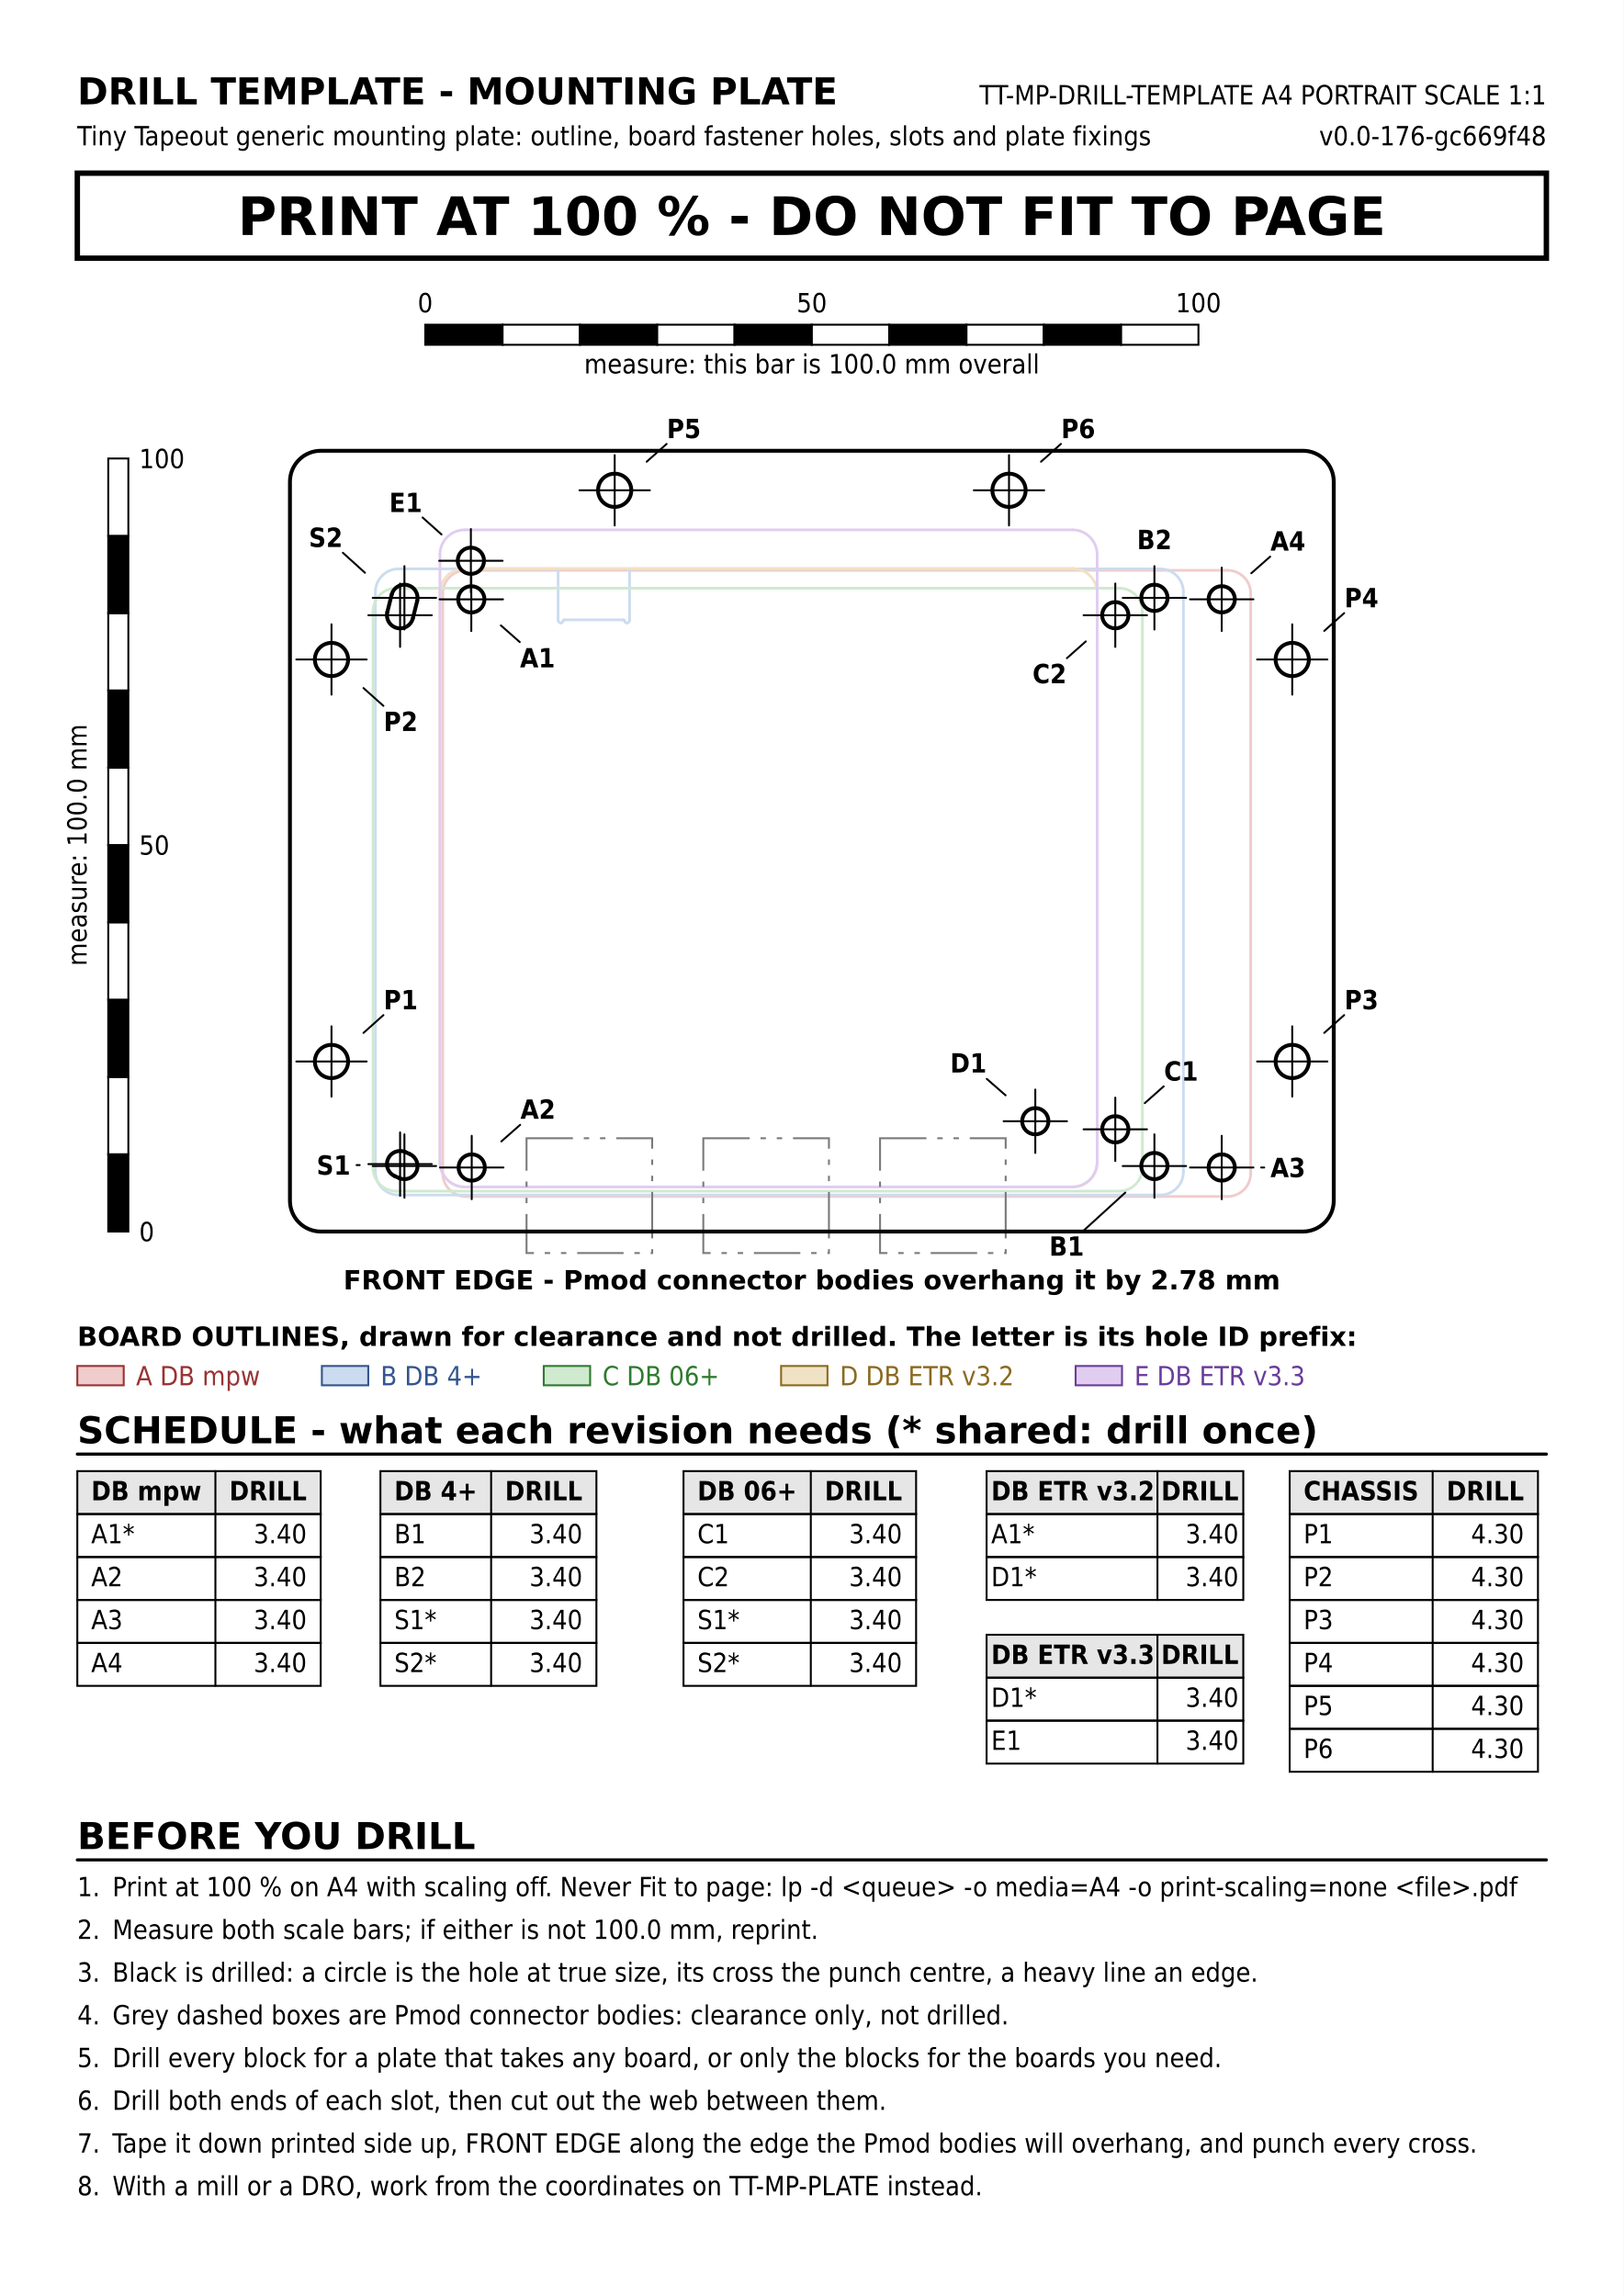
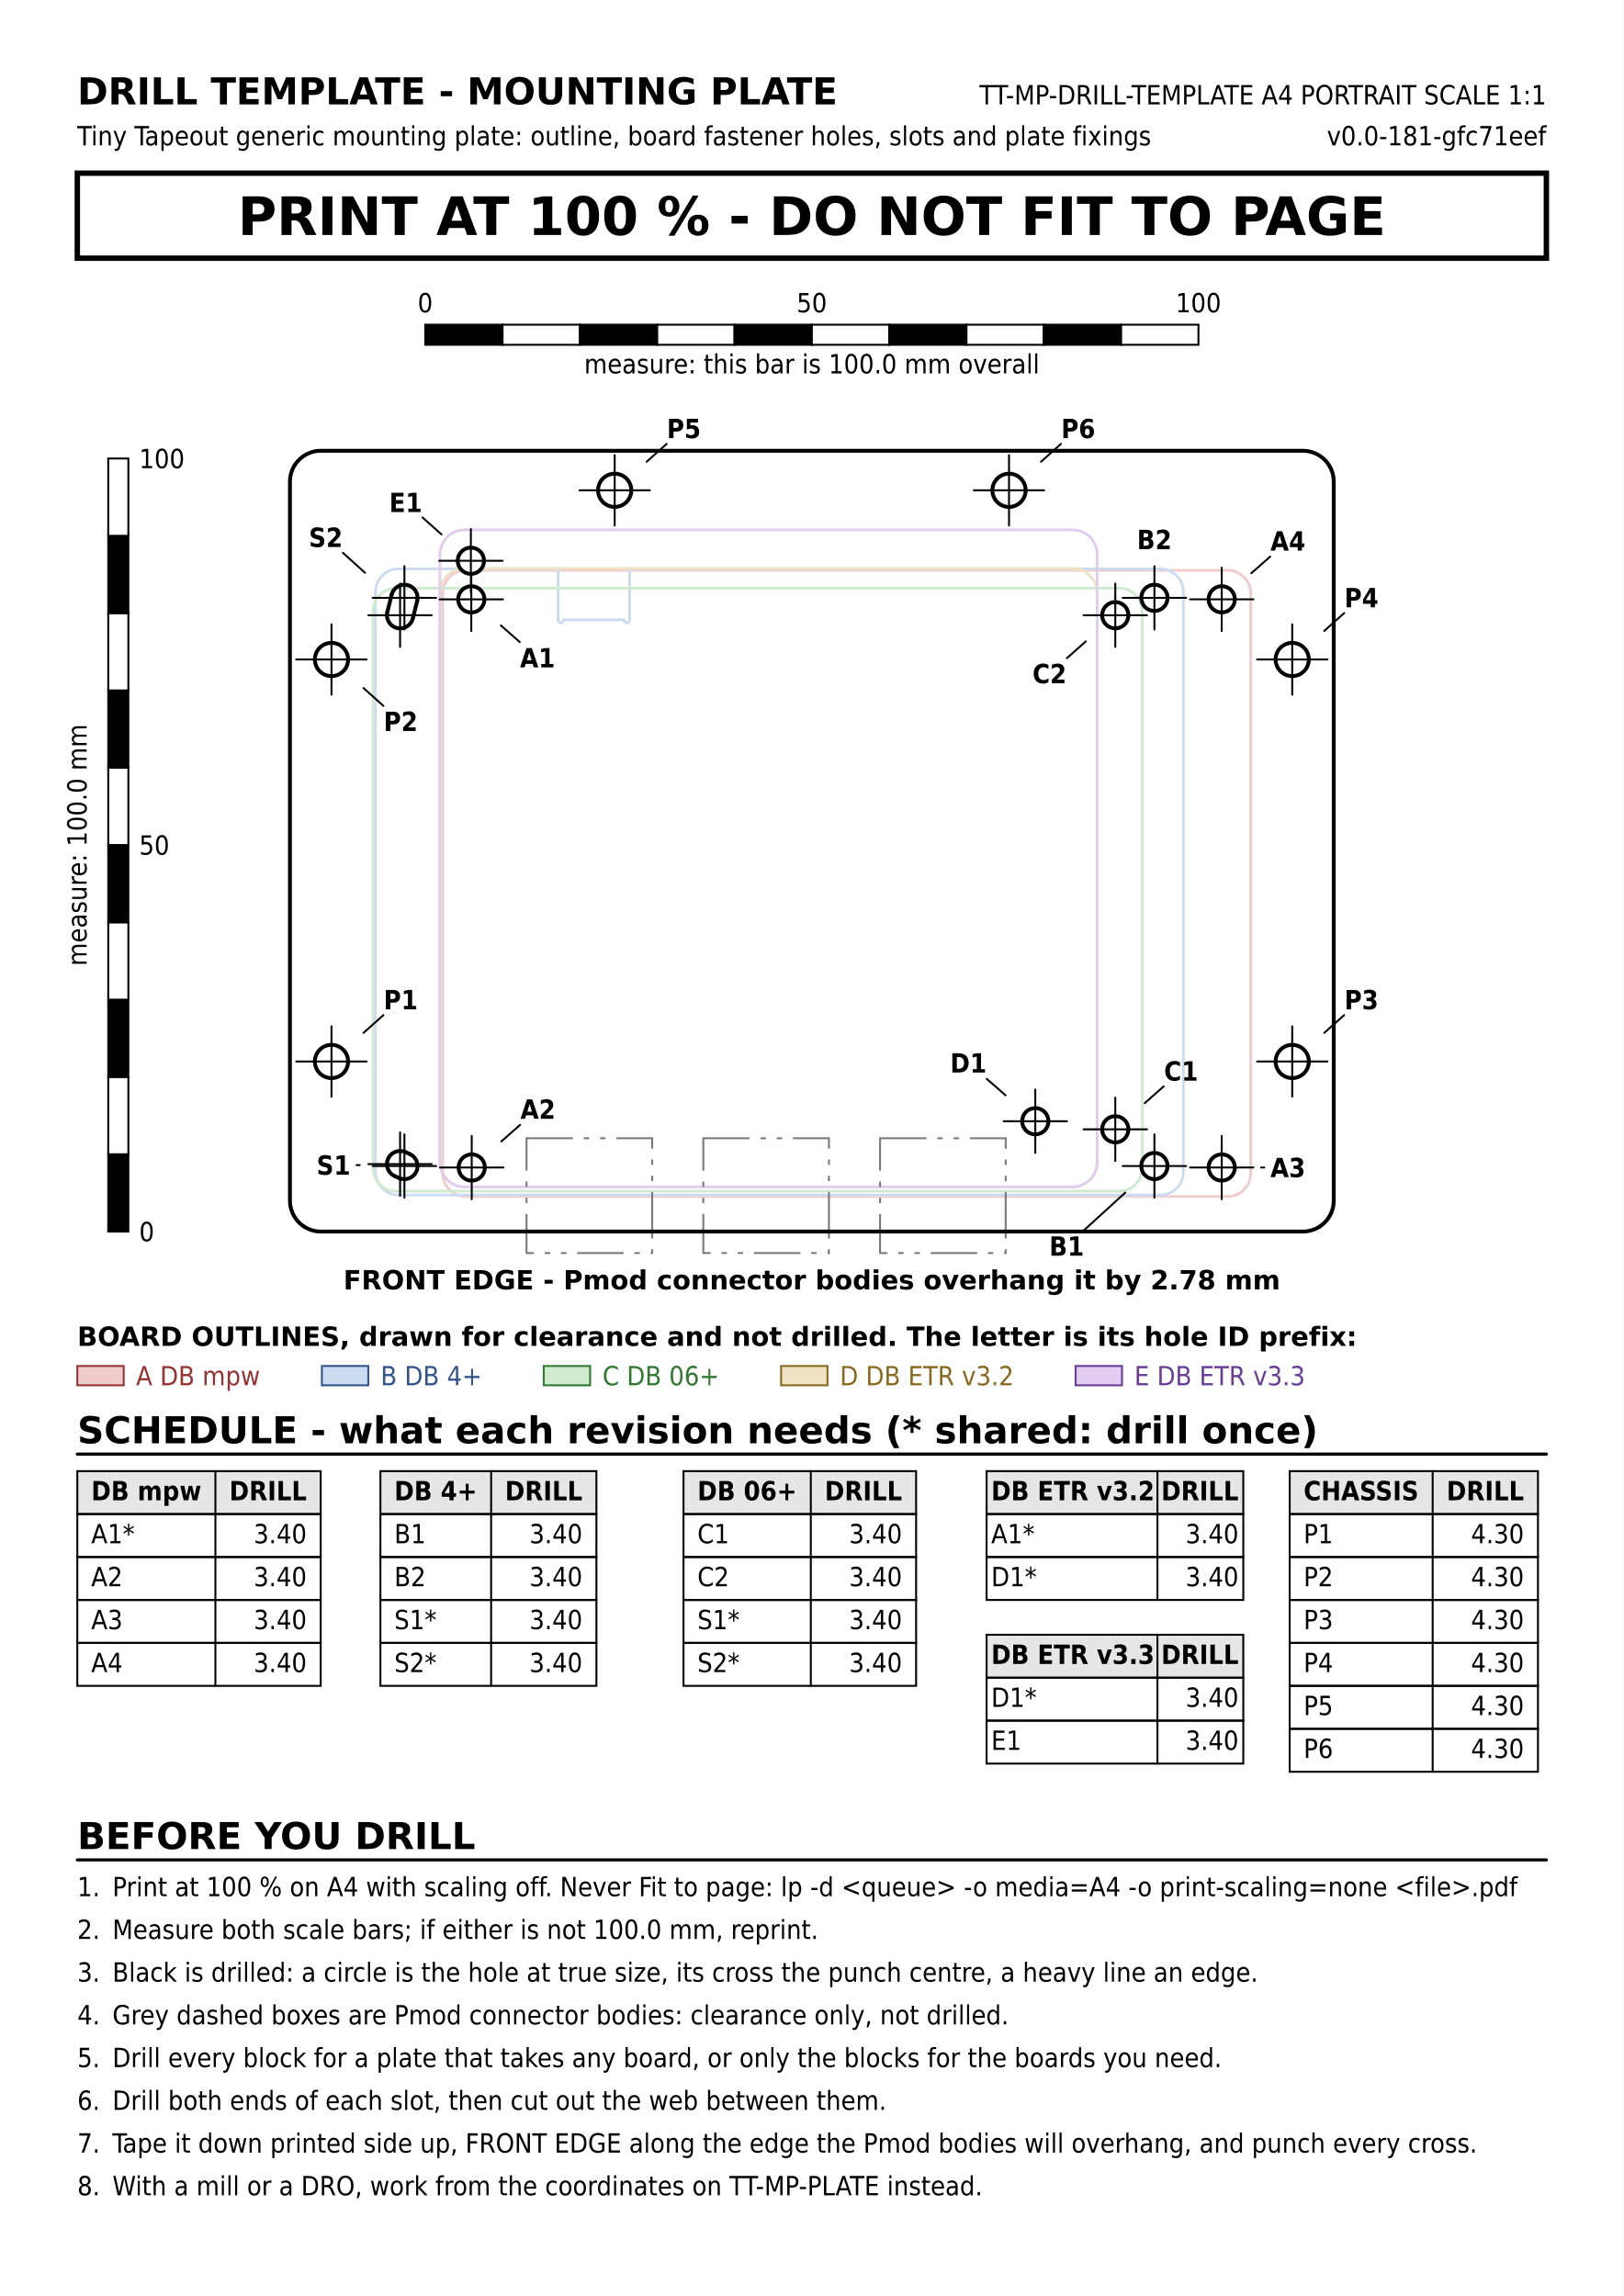
<svg xmlns="http://www.w3.org/2000/svg" version="1.1" width="210mm" height="297mm" viewBox="0 0 210 297">
  <rect width="100%" height="100%" fill="#ffffff" />
  <text x="10" y="13.5" font-family="DejaVu Sans, Liberation Sans, sans-serif" font-size="4.801" fill="#000000" text-anchor="start" font-weight="bold">DRILL TEMPLATE - MOUNTING PLATE</text>
  <text x="200" y="13.5" font-family="DejaVu Sans Condensed, DejaVu Sans, Liberation Sans, sans-serif" font-size="3.429" fill="#000000" text-anchor="end">TT-MP-DRILL-TEMPLATE    A4 PORTRAIT    SCALE 1:1</text>
  <text x="10" y="18.8" font-family="DejaVu Sans Condensed, DejaVu Sans, Liberation Sans, sans-serif" font-size="3.429" fill="#000000" text-anchor="start">Tiny Tapeout generic mounting plate: outline, board fastener holes, slots and plate fixings</text>
-   <text x="200" y="18.8" font-family="DejaVu Sans Condensed, DejaVu Sans, Liberation Sans, sans-serif" font-size="3.429" fill="#000000" text-anchor="end">v0.0-176-gc669f48</text>
+   <text x="200" y="18.8" font-family="DejaVu Sans Condensed, DejaVu Sans, Liberation Sans, sans-serif" font-size="3.429" fill="#000000" text-anchor="end">v0.0-181-gfc71eef</text>
  <rect x="10" y="22.4" width="190" height="11" fill="none" stroke="#000000" stroke-width="0.7" />
  <text x="105" y="30.4" font-family="DejaVu Sans, Liberation Sans, sans-serif" font-size="6.859" fill="#000000" text-anchor="middle" font-weight="bold">PRINT AT 100 %   -   DO NOT FIT TO PAGE</text>
  <rect x="55" y="42" width="10" height="2.6" fill="#000000" stroke="#000000" stroke-width="0.25" />
  <rect x="65" y="42" width="10" height="2.6" fill="#ffffff" stroke="#000000" stroke-width="0.25" />
  <rect x="75" y="42" width="10" height="2.6" fill="#000000" stroke="#000000" stroke-width="0.25" />
  <rect x="85" y="42" width="10" height="2.6" fill="#ffffff" stroke="#000000" stroke-width="0.25" />
  <rect x="95" y="42" width="10" height="2.6" fill="#000000" stroke="#000000" stroke-width="0.25" />
  <rect x="105" y="42" width="10" height="2.6" fill="#ffffff" stroke="#000000" stroke-width="0.25" />
  <rect x="115" y="42" width="10" height="2.6" fill="#000000" stroke="#000000" stroke-width="0.25" />
  <rect x="125" y="42" width="10" height="2.6" fill="#ffffff" stroke="#000000" stroke-width="0.25" />
  <rect x="135" y="42" width="10" height="2.6" fill="#000000" stroke="#000000" stroke-width="0.25" />
  <rect x="145" y="42" width="10" height="2.6" fill="#ffffff" stroke="#000000" stroke-width="0.25" />
  <text x="55" y="40.4" font-family="DejaVu Sans Condensed, DejaVu Sans, Liberation Sans, sans-serif" font-size="3.429" fill="#000000" text-anchor="middle">0</text>
  <text x="105" y="40.4" font-family="DejaVu Sans Condensed, DejaVu Sans, Liberation Sans, sans-serif" font-size="3.429" fill="#000000" text-anchor="middle">50</text>
  <text x="155" y="40.4" font-family="DejaVu Sans Condensed, DejaVu Sans, Liberation Sans, sans-serif" font-size="3.429" fill="#000000" text-anchor="middle">100</text>
  <text x="105" y="48.3" font-family="DejaVu Sans Condensed, DejaVu Sans, Liberation Sans, sans-serif" font-size="3.429" fill="#000000" text-anchor="middle">measure: this bar is 100.0 mm overall</text>
  <line x1="60.26" y1="73.773" x2="158.76" y2="73.773" stroke="#f0cccc" stroke-width="0.35" stroke-linecap="round" />
  <line x1="158.76" y1="154.773" x2="60.26" y2="154.773" stroke="#f0cccc" stroke-width="0.35" stroke-linecap="round" />
  <line x1="161.76" y1="76.773" x2="161.76" y2="151.773" stroke="#f0cccc" stroke-width="0.35" stroke-linecap="round" />
  <line x1="57.26" y1="151.773" x2="57.26" y2="76.773" stroke="#f0cccc" stroke-width="0.35" stroke-linecap="round" />
  <path d="M 158.76 73.773 A 3 3 0 0 1 161.76 76.773" fill="none" stroke="#f0cccc" stroke-width="0.35" stroke-linejoin="round" stroke-linecap="round" />
  <path d="M 60.26 154.773 A 3 3 0 0 1 57.26 151.773" fill="none" stroke="#f0cccc" stroke-width="0.35" stroke-linejoin="round" stroke-linecap="round" />
  <path d="M 57.26 76.773 A 3 3 0 0 1 60.26 73.773" fill="none" stroke="#f0cccc" stroke-width="0.35" stroke-linejoin="round" stroke-linecap="round" />
  <path d="M 161.76 151.773 A 3 3 0 0 1 158.76 154.773" fill="none" stroke="#f0cccc" stroke-width="0.35" stroke-linejoin="round" stroke-linecap="round" />
  <line x1="81.825" y1="73.583" x2="150.055" y2="73.583" stroke="#ccdcf0" stroke-width="0.35" stroke-linecap="round" />
  <line x1="150.055" y1="154.583" x2="51.555" y2="154.583" stroke="#ccdcf0" stroke-width="0.35" stroke-linecap="round" />
  <line x1="153.055" y1="76.583" x2="153.055" y2="151.583" stroke="#ccdcf0" stroke-width="0.35" stroke-linecap="round" />
  <line x1="71.785" y1="73.583" x2="51.555" y2="73.583" stroke="#ccdcf0" stroke-width="0.35" stroke-linecap="round" />
  <line x1="48.555" y1="151.583" x2="48.555" y2="76.583" stroke="#ccdcf0" stroke-width="0.35" stroke-linecap="round" />
  <line x1="72.185" y1="80.183" x2="72.185" y2="73.983" stroke="#ccdcf0" stroke-width="0.35" stroke-linecap="round" />
  <line x1="80.625" y1="80.183" x2="72.985" y2="80.183" stroke="#ccdcf0" stroke-width="0.35" stroke-linecap="round" />
  <line x1="81.425" y1="73.983" x2="81.425" y2="80.183" stroke="#ccdcf0" stroke-width="0.35" stroke-linecap="round" />
  <path d="M 71.785 73.583 A 0.4 0.4 0 0 1 72.185 73.983" fill="none" stroke="#ccdcf0" stroke-width="0.35" stroke-linejoin="round" stroke-linecap="round" />
  <path d="M 81.425 73.983 A 0.4 0.4 0 0 1 81.825 73.583" fill="none" stroke="#ccdcf0" stroke-width="0.35" stroke-linejoin="round" stroke-linecap="round" />
  <path d="M 150.055 73.583 A 3 3 0 0 1 153.055 76.583" fill="none" stroke="#ccdcf0" stroke-width="0.35" stroke-linejoin="round" stroke-linecap="round" />
  <path d="M 51.555 154.583 A 3 3 0 0 1 48.555 151.583" fill="none" stroke="#ccdcf0" stroke-width="0.35" stroke-linejoin="round" stroke-linecap="round" />
  <path d="M 48.555 76.583 A 3 3 0 0 1 51.555 73.583" fill="none" stroke="#ccdcf0" stroke-width="0.35" stroke-linejoin="round" stroke-linecap="round" />
  <path d="M 153.055 151.583 A 3 3 0 0 1 150.055 154.583" fill="none" stroke="#ccdcf0" stroke-width="0.35" stroke-linejoin="round" stroke-linecap="round" />
  <path d="M 72.51 80.583 A 0.364 0.364 0 0 1 72.185 80.183" fill="none" stroke="#ccdcf0" stroke-width="0.35" stroke-linejoin="round" stroke-linecap="round" />
  <path d="M 72.835 80.303 A 0.303 0.303 0 0 1 72.51 80.583" fill="none" stroke="#ccdcf0" stroke-width="0.35" stroke-linejoin="round" stroke-linecap="round" />
  <path d="M 72.835 80.303 A 0.136 0.136 0 0 1 72.985 80.183" fill="none" stroke="#ccdcf0" stroke-width="0.35" stroke-linejoin="round" stroke-linecap="round" />
  <path d="M 80.625 80.183 A 0.136 0.136 0 0 1 80.775 80.303" fill="none" stroke="#ccdcf0" stroke-width="0.35" stroke-linejoin="round" stroke-linecap="round" />
  <path d="M 81.1 80.583 A 0.303 0.303 0 0 1 80.775 80.303" fill="none" stroke="#ccdcf0" stroke-width="0.35" stroke-linejoin="round" stroke-linecap="round" />
  <path d="M 81.425 80.183 A 0.364 0.364 0 0 1 81.1 80.583" fill="none" stroke="#ccdcf0" stroke-width="0.35" stroke-linejoin="round" stroke-linecap="round" />
  <line x1="51.245" y1="76.083" x2="144.745" y2="76.083" stroke="#cfeacf" stroke-width="0.35" stroke-linecap="round" />
  <line x1="144.745" y1="154.083" x2="51.245" y2="154.083" stroke="#cfeacf" stroke-width="0.35" stroke-linecap="round" />
  <line x1="147.745" y1="79.083" x2="147.745" y2="151.083" stroke="#cfeacf" stroke-width="0.35" stroke-linecap="round" />
  <line x1="48.245" y1="151.083" x2="48.245" y2="79.083" stroke="#cfeacf" stroke-width="0.35" stroke-linecap="round" />
  <path d="M 144.745 76.083 A 3 3 0 0 1 147.745 79.083" fill="none" stroke="#cfeacf" stroke-width="0.35" stroke-linejoin="round" stroke-linecap="round" />
  <path d="M 51.245 154.083 A 3 3 0 0 1 48.245 151.083" fill="none" stroke="#cfeacf" stroke-width="0.35" stroke-linejoin="round" stroke-linecap="round" />
  <path d="M 48.245 79.083 A 3 3 0 0 1 51.245 76.083" fill="none" stroke="#cfeacf" stroke-width="0.35" stroke-linejoin="round" stroke-linecap="round" />
  <path d="M 147.745 151.083 A 3 3 0 0 1 144.745 154.083" fill="none" stroke="#cfeacf" stroke-width="0.35" stroke-linejoin="round" stroke-linecap="round" />
  <line x1="138.7" y1="153.538" x2="60.1" y2="153.538" stroke="#f0e2c4" stroke-width="0.35" stroke-linecap="round" />
  <line x1="56.9" y1="150.338" x2="56.9" y2="76.738" stroke="#f0e2c4" stroke-width="0.35" stroke-linecap="round" />
  <line x1="141.9" y1="76.738" x2="141.9" y2="150.338" stroke="#f0e2c4" stroke-width="0.35" stroke-linecap="round" />
  <line x1="60.1" y1="73.538" x2="138.7" y2="73.538" stroke="#f0e2c4" stroke-width="0.35" stroke-linecap="round" />
  <path d="M 60.1 153.538 A 3.2 3.2 0 0 1 56.9 150.338" fill="none" stroke="#f0e2c4" stroke-width="0.35" stroke-linejoin="round" stroke-linecap="round" />
  <path d="M 141.9 150.338 A 3.2 3.2 0 0 1 138.7 153.538" fill="none" stroke="#f0e2c4" stroke-width="0.35" stroke-linejoin="round" stroke-linecap="round" />
  <path d="M 138.7 73.538 A 3.2 3.2 0 0 1 141.9 76.738" fill="none" stroke="#f0e2c4" stroke-width="0.35" stroke-linejoin="round" stroke-linecap="round" />
  <path d="M 56.9 76.738 A 3.2 3.2 0 0 1 60.1 73.538" fill="none" stroke="#f0e2c4" stroke-width="0.35" stroke-linejoin="round" stroke-linecap="round" />
  <line x1="56.9" y1="150.338" x2="56.9" y2="71.738" stroke="#e0cdf0" stroke-width="0.35" stroke-linecap="round" />
  <line x1="60.1" y1="68.538" x2="138.7" y2="68.538" stroke="#e0cdf0" stroke-width="0.35" stroke-linecap="round" />
  <line x1="138.7" y1="153.538" x2="60.1" y2="153.538" stroke="#e0cdf0" stroke-width="0.35" stroke-linecap="round" />
  <line x1="141.9" y1="71.738" x2="141.9" y2="150.338" stroke="#e0cdf0" stroke-width="0.35" stroke-linecap="round" />
  <path d="M 56.9 71.738 A 3.2 3.2 0 0 1 60.1 68.538" fill="none" stroke="#e0cdf0" stroke-width="0.35" stroke-linejoin="round" stroke-linecap="round" />
  <path d="M 60.1 153.538 A 3.2 3.2 0 0 1 56.9 150.338" fill="none" stroke="#e0cdf0" stroke-width="0.35" stroke-linejoin="round" stroke-linecap="round" />
  <path d="M 138.7 68.538 A 3.2 3.2 0 0 1 141.9 71.738" fill="none" stroke="#e0cdf0" stroke-width="0.35" stroke-linejoin="round" stroke-linecap="round" />
  <path d="M 141.9 150.338 A 3.2 3.2 0 0 1 138.7 153.538" fill="none" stroke="#e0cdf0" stroke-width="0.35" stroke-linejoin="round" stroke-linecap="round" />
  <rect x="68.1" y="147.238" width="16.25" height="14.85" fill="none" stroke="#7a7a7a" stroke-width="0.25" stroke-dasharray="6.0,1.4,0.7,1.4,0.7,1.4" />
  <rect x="90.96" y="147.238" width="16.25" height="14.85" fill="none" stroke="#7a7a7a" stroke-width="0.25" stroke-dasharray="6.0,1.4,0.7,1.4,0.7,1.4" />
  <rect x="113.82" y="147.238" width="16.25" height="14.85" fill="none" stroke="#7a7a7a" stroke-width="0.25" stroke-dasharray="6.0,1.4,0.7,1.4,0.7,1.4" />
  <rect x="37.5" y="58.308" width="135" height="101" fill="none" stroke="#000000" stroke-width="0.5" rx="4" ry="4" />
  <circle cx="60.955" cy="77.53" r="1.7" fill="#ffffff" stroke="#000000" stroke-width="0.5" />
  <line x1="56.855" y1="77.53" x2="65.055" y2="77.53" stroke="#000000" stroke-width="0.25" stroke-linecap="round" />
  <line x1="60.955" y1="81.63" x2="60.955" y2="73.43" stroke="#000000" stroke-width="0.25" stroke-linecap="round" />
  <circle cx="61.01" cy="151.023" r="1.7" fill="#ffffff" stroke="#000000" stroke-width="0.5" />
  <line x1="56.91" y1="151.023" x2="65.11" y2="151.023" stroke="#000000" stroke-width="0.25" stroke-linecap="round" />
  <line x1="61.01" y1="155.123" x2="61.01" y2="146.923" stroke="#000000" stroke-width="0.25" stroke-linecap="round" />
  <circle cx="158.01" cy="151.023" r="1.7" fill="#ffffff" stroke="#000000" stroke-width="0.5" />
  <line x1="153.91" y1="151.023" x2="162.11" y2="151.023" stroke="#000000" stroke-width="0.25" stroke-linecap="round" />
  <line x1="158.01" y1="155.123" x2="158.01" y2="146.923" stroke="#000000" stroke-width="0.25" stroke-linecap="round" />
  <circle cx="158.01" cy="77.523" r="1.7" fill="#ffffff" stroke="#000000" stroke-width="0.5" />
  <line x1="153.91" y1="77.523" x2="162.11" y2="77.523" stroke="#000000" stroke-width="0.25" stroke-linecap="round" />
  <line x1="158.01" y1="81.623" x2="158.01" y2="73.423" stroke="#000000" stroke-width="0.25" stroke-linecap="round" />
  <circle cx="149.305" cy="150.833" r="1.7" fill="#ffffff" stroke="#000000" stroke-width="0.5" />
  <line x1="145.205" y1="150.833" x2="153.405" y2="150.833" stroke="#000000" stroke-width="0.25" stroke-linecap="round" />
  <line x1="149.305" y1="154.933" x2="149.305" y2="146.733" stroke="#000000" stroke-width="0.25" stroke-linecap="round" />
  <circle cx="149.305" cy="77.333" r="1.7" fill="#ffffff" stroke="#000000" stroke-width="0.5" />
  <line x1="145.205" y1="77.333" x2="153.405" y2="77.333" stroke="#000000" stroke-width="0.25" stroke-linecap="round" />
  <line x1="149.305" y1="81.433" x2="149.305" y2="73.233" stroke="#000000" stroke-width="0.25" stroke-linecap="round" />
  <circle cx="144.245" cy="146.083" r="1.7" fill="#ffffff" stroke="#000000" stroke-width="0.5" />
  <line x1="140.145" y1="146.083" x2="148.345" y2="146.083" stroke="#000000" stroke-width="0.25" stroke-linecap="round" />
  <line x1="144.245" y1="150.183" x2="144.245" y2="141.983" stroke="#000000" stroke-width="0.25" stroke-linecap="round" />
  <circle cx="144.245" cy="79.583" r="1.7" fill="#ffffff" stroke="#000000" stroke-width="0.5" />
  <line x1="140.145" y1="79.583" x2="148.345" y2="79.583" stroke="#000000" stroke-width="0.25" stroke-linecap="round" />
  <line x1="144.245" y1="83.683" x2="144.245" y2="75.483" stroke="#000000" stroke-width="0.25" stroke-linecap="round" />
  <circle cx="133.9" cy="145.038" r="1.7" fill="#ffffff" stroke="#000000" stroke-width="0.5" />
  <line x1="129.8" y1="145.038" x2="138" y2="145.038" stroke="#000000" stroke-width="0.25" stroke-linecap="round" />
  <line x1="133.9" y1="149.138" x2="133.9" y2="140.938" stroke="#000000" stroke-width="0.25" stroke-linecap="round" />
  <circle cx="60.9" cy="72.538" r="1.7" fill="#ffffff" stroke="#000000" stroke-width="0.5" />
  <line x1="56.8" y1="72.538" x2="65" y2="72.538" stroke="#000000" stroke-width="0.25" stroke-linecap="round" />
  <line x1="60.9" y1="76.638" x2="60.9" y2="68.438" stroke="#000000" stroke-width="0.25" stroke-linecap="round" />
  <circle cx="42.873" cy="137.308" r="2.15" fill="#ffffff" stroke="#000000" stroke-width="0.5" />
  <line x1="38.323" y1="137.308" x2="47.423" y2="137.308" stroke="#000000" stroke-width="0.25" stroke-linecap="round" />
  <line x1="42.873" y1="141.858" x2="42.873" y2="132.758" stroke="#000000" stroke-width="0.25" stroke-linecap="round" />
  <circle cx="42.873" cy="85.308" r="2.15" fill="#ffffff" stroke="#000000" stroke-width="0.5" />
  <line x1="38.323" y1="85.308" x2="47.423" y2="85.308" stroke="#000000" stroke-width="0.25" stroke-linecap="round" />
  <line x1="42.873" y1="89.858" x2="42.873" y2="80.758" stroke="#000000" stroke-width="0.25" stroke-linecap="round" />
  <circle cx="167.13" cy="137.308" r="2.15" fill="#ffffff" stroke="#000000" stroke-width="0.5" />
  <line x1="162.58" y1="137.308" x2="171.68" y2="137.308" stroke="#000000" stroke-width="0.25" stroke-linecap="round" />
  <line x1="167.13" y1="141.858" x2="167.13" y2="132.758" stroke="#000000" stroke-width="0.25" stroke-linecap="round" />
  <circle cx="167.13" cy="85.308" r="2.15" fill="#ffffff" stroke="#000000" stroke-width="0.5" />
  <line x1="162.58" y1="85.308" x2="171.68" y2="85.308" stroke="#000000" stroke-width="0.25" stroke-linecap="round" />
  <line x1="167.13" y1="89.858" x2="167.13" y2="80.758" stroke="#000000" stroke-width="0.25" stroke-linecap="round" />
  <circle cx="79.5" cy="63.423" r="2.15" fill="#ffffff" stroke="#000000" stroke-width="0.5" />
  <line x1="74.95" y1="63.423" x2="84.05" y2="63.423" stroke="#000000" stroke-width="0.25" stroke-linecap="round" />
  <line x1="79.5" y1="67.973" x2="79.5" y2="58.873" stroke="#000000" stroke-width="0.25" stroke-linecap="round" />
  <circle cx="130.5" cy="63.423" r="2.15" fill="#ffffff" stroke="#000000" stroke-width="0.5" />
  <line x1="125.95" y1="63.423" x2="135.05" y2="63.423" stroke="#000000" stroke-width="0.25" stroke-linecap="round" />
  <line x1="130.5" y1="67.973" x2="130.5" y2="58.873" stroke="#000000" stroke-width="0.25" stroke-linecap="round" />
  <line x1="52.438" y1="149.03" x2="52.998" y2="149.28" stroke="#000000" stroke-width="0.5" stroke-linecap="round" />
  <line x1="51.612" y1="152.385" x2="51.052" y2="152.135" stroke="#000000" stroke-width="0.5" stroke-linecap="round" />
  <path d="M 52.998 149.28 A 1.7 1.7 0 0 1 51.612 152.385" fill="none" stroke="#000000" stroke-width="0.5" stroke-linejoin="round" stroke-linecap="round" />
  <path d="M 51.052 152.135 A 1.7 1.7 0 0 1 52.438 149.03" fill="none" stroke="#000000" stroke-width="0.5" stroke-linejoin="round" stroke-linecap="round" />
  <line x1="47.645" y1="150.583" x2="55.845" y2="150.583" stroke="#000000" stroke-width="0.25" stroke-linecap="round" />
  <line x1="51.745" y1="154.683" x2="51.745" y2="146.483" stroke="#000000" stroke-width="0.25" stroke-linecap="round" />
  <line x1="48.205" y1="150.833" x2="56.405" y2="150.833" stroke="#000000" stroke-width="0.25" stroke-linecap="round" />
  <line x1="52.305" y1="154.933" x2="52.305" y2="146.733" stroke="#000000" stroke-width="0.25" stroke-linecap="round" />
  <line x1="50.095" y1="79.172" x2="50.655" y2="76.922" stroke="#000000" stroke-width="0.5" stroke-linecap="round" />
  <line x1="53.955" y1="77.743" x2="53.395" y2="79.993" stroke="#000000" stroke-width="0.5" stroke-linecap="round" />
  <path d="M 50.655 76.922 A 1.7 1.7 0 0 1 53.955 77.743" fill="none" stroke="#000000" stroke-width="0.5" stroke-linejoin="round" stroke-linecap="round" />
  <path d="M 53.395 79.993 A 1.7 1.7 0 0 1 50.095 79.172" fill="none" stroke="#000000" stroke-width="0.5" stroke-linejoin="round" stroke-linecap="round" />
  <line x1="47.645" y1="79.583" x2="55.845" y2="79.583" stroke="#000000" stroke-width="0.25" stroke-linecap="round" />
  <line x1="51.745" y1="83.683" x2="51.745" y2="75.483" stroke="#000000" stroke-width="0.25" stroke-linecap="round" />
  <line x1="48.205" y1="77.333" x2="56.405" y2="77.333" stroke="#000000" stroke-width="0.25" stroke-linecap="round" />
  <line x1="52.305" y1="81.433" x2="52.305" y2="73.233" stroke="#000000" stroke-width="0.25" stroke-linecap="round" />
  <text x="105" y="166.788" font-family="DejaVu Sans, Liberation Sans, sans-serif" font-size="3.429" fill="#000000" text-anchor="middle" font-weight="bold">FRONT EDGE   -   Pmod connector bodies overhang it by 2.78 mm</text>
  <line x1="64.781" y1="80.902" x2="67.221" y2="83.052" stroke="#000000" stroke-width="0.25" stroke-linecap="round" />
  <text x="69.522" y="86.33" font-family="DejaVu Sans Condensed, DejaVu Sans, Liberation Sans, sans-serif" font-size="3.429" fill="#000000" text-anchor="middle" font-weight="bold">A1</text>
  <line x1="64.836" y1="147.651" x2="67.276" y2="145.501" stroke="#000000" stroke-width="0.25" stroke-linecap="round" />
  <text x="69.577" y="144.723" font-family="DejaVu Sans Condensed, DejaVu Sans, Liberation Sans, sans-serif" font-size="3.429" fill="#000000" text-anchor="middle" font-weight="bold">A2</text>
  <line x1="163.11" y1="151.023" x2="163.51" y2="151.023" stroke="#000000" stroke-width="0.25" stroke-linecap="round" />
  <text x="166.577" y="152.273" font-family="DejaVu Sans Condensed, DejaVu Sans, Liberation Sans, sans-serif" font-size="3.429" fill="#000000" text-anchor="middle" font-weight="bold">A3</text>
  <line x1="161.836" y1="74.151" x2="164.276" y2="72.001" stroke="#000000" stroke-width="0.25" stroke-linecap="round" />
  <text x="166.577" y="71.223" font-family="DejaVu Sans Condensed, DejaVu Sans, Liberation Sans, sans-serif" font-size="3.429" fill="#000000" text-anchor="middle" font-weight="bold">A4</text>
  <line x1="145.537" y1="154.269" x2="140.209" y2="159.128" stroke="#000000" stroke-width="0.25" stroke-linecap="round" />
  <text x="137.956" y="162.433" font-family="DejaVu Sans Condensed, DejaVu Sans, Liberation Sans, sans-serif" font-size="3.429" fill="#000000" text-anchor="middle" font-weight="bold">B1</text>
  <text x="149.305" y="71.033" font-family="DejaVu Sans Condensed, DejaVu Sans, Liberation Sans, sans-serif" font-size="3.429" fill="#000000" text-anchor="middle" font-weight="bold">B2</text>
  <line x1="148.059" y1="142.697" x2="150.503" y2="140.528" stroke="#000000" stroke-width="0.25" stroke-linecap="round" />
  <text x="152.75" y="139.783" font-family="DejaVu Sans Condensed, DejaVu Sans, Liberation Sans, sans-serif" font-size="3.429" fill="#000000" text-anchor="middle" font-weight="bold">C1</text>
  <line x1="140.431" y1="82.969" x2="137.987" y2="85.138" stroke="#000000" stroke-width="0.25" stroke-linecap="round" />
  <text x="135.74" y="88.383" font-family="DejaVu Sans Condensed, DejaVu Sans, Liberation Sans, sans-serif" font-size="3.429" fill="#000000" text-anchor="middle" font-weight="bold">C2</text>
  <line x1="130.057" y1="141.685" x2="127.623" y2="139.561" stroke="#000000" stroke-width="0.25" stroke-linecap="round" />
  <text x="125.246" y="138.738" font-family="DejaVu Sans Condensed, DejaVu Sans, Liberation Sans, sans-serif" font-size="3.429" fill="#000000" text-anchor="middle" font-weight="bold">D1</text>
  <line x1="57.101" y1="69.135" x2="54.653" y2="66.941" stroke="#000000" stroke-width="0.25" stroke-linecap="round" />
  <text x="52.472" y="66.238" font-family="DejaVu Sans Condensed, DejaVu Sans, Liberation Sans, sans-serif" font-size="3.429" fill="#000000" text-anchor="middle" font-weight="bold">E1</text>
  <line x1="47.012" y1="133.61" x2="49.587" y2="131.309" stroke="#000000" stroke-width="0.25" stroke-linecap="round" />
  <text x="51.827" y="130.558" font-family="DejaVu Sans Condensed, DejaVu Sans, Liberation Sans, sans-serif" font-size="3.429" fill="#000000" text-anchor="middle" font-weight="bold">P1</text>
  <line x1="47.012" y1="89.006" x2="49.587" y2="91.306" stroke="#000000" stroke-width="0.25" stroke-linecap="round" />
  <text x="51.827" y="94.558" font-family="DejaVu Sans Condensed, DejaVu Sans, Liberation Sans, sans-serif" font-size="3.429" fill="#000000" text-anchor="middle" font-weight="bold">P2</text>
  <line x1="171.269" y1="133.61" x2="173.844" y2="131.309" stroke="#000000" stroke-width="0.25" stroke-linecap="round" />
  <text x="176.084" y="130.558" font-family="DejaVu Sans Condensed, DejaVu Sans, Liberation Sans, sans-serif" font-size="3.429" fill="#000000" text-anchor="middle" font-weight="bold">P3</text>
  <line x1="171.269" y1="81.61" x2="173.844" y2="79.309" stroke="#000000" stroke-width="0.25" stroke-linecap="round" />
  <text x="176.084" y="78.558" font-family="DejaVu Sans Condensed, DejaVu Sans, Liberation Sans, sans-serif" font-size="3.429" fill="#000000" text-anchor="middle" font-weight="bold">P4</text>
  <line x1="83.639" y1="59.725" x2="86.214" y2="57.424" stroke="#000000" stroke-width="0.25" stroke-linecap="round" />
  <text x="88.454" y="56.673" font-family="DejaVu Sans Condensed, DejaVu Sans, Liberation Sans, sans-serif" font-size="3.429" fill="#000000" text-anchor="middle" font-weight="bold">P5</text>
  <line x1="134.639" y1="59.725" x2="137.214" y2="57.424" stroke="#000000" stroke-width="0.25" stroke-linecap="round" />
  <text x="139.454" y="56.673" font-family="DejaVu Sans Condensed, DejaVu Sans, Liberation Sans, sans-serif" font-size="3.429" fill="#000000" text-anchor="middle" font-weight="bold">P6</text>
  <line x1="46.52" y1="150.708" x2="46.12" y2="150.708" stroke="#000000" stroke-width="0.25" stroke-linecap="round" />
  <text x="43.136" y="151.958" font-family="DejaVu Sans Condensed, DejaVu Sans, Liberation Sans, sans-serif" font-size="3.429" fill="#000000" text-anchor="middle" font-weight="bold">S1</text>
  <line x1="47.203" y1="74.091" x2="44.348" y2="71.506" stroke="#000000" stroke-width="0.25" stroke-linecap="round" />
  <text x="42.136" y="70.753" font-family="DejaVu Sans Condensed, DejaVu Sans, Liberation Sans, sans-serif" font-size="3.429" fill="#000000" text-anchor="middle" font-weight="bold">S2</text>
  <rect x="14" y="149.308" width="2.6" height="10" fill="#000000" stroke="#000000" stroke-width="0.25" />
  <rect x="14" y="139.308" width="2.6" height="10" fill="#ffffff" stroke="#000000" stroke-width="0.25" />
  <rect x="14" y="129.308" width="2.6" height="10" fill="#000000" stroke="#000000" stroke-width="0.25" />
  <rect x="14" y="119.308" width="2.6" height="10" fill="#ffffff" stroke="#000000" stroke-width="0.25" />
  <rect x="14" y="109.308" width="2.6" height="10" fill="#000000" stroke="#000000" stroke-width="0.25" />
  <rect x="14" y="99.308" width="2.6" height="10" fill="#ffffff" stroke="#000000" stroke-width="0.25" />
  <rect x="14" y="89.308" width="2.6" height="10" fill="#000000" stroke="#000000" stroke-width="0.25" />
  <rect x="14" y="79.308" width="2.6" height="10" fill="#ffffff" stroke="#000000" stroke-width="0.25" />
  <rect x="14" y="69.308" width="2.6" height="10" fill="#000000" stroke="#000000" stroke-width="0.25" />
  <rect x="14" y="59.308" width="2.6" height="10" fill="#ffffff" stroke="#000000" stroke-width="0.25" />
  <text x="18" y="160.558" font-family="DejaVu Sans Condensed, DejaVu Sans, Liberation Sans, sans-serif" font-size="3.429" fill="#000000" text-anchor="start">0</text>
  <text x="18" y="110.558" font-family="DejaVu Sans Condensed, DejaVu Sans, Liberation Sans, sans-serif" font-size="3.429" fill="#000000" text-anchor="start">50</text>
  <text x="18" y="60.558" font-family="DejaVu Sans Condensed, DejaVu Sans, Liberation Sans, sans-serif" font-size="3.429" fill="#000000" text-anchor="start">100</text>
  <text x="11.2" y="109.308" font-family="DejaVu Sans Condensed, DejaVu Sans, Liberation Sans, sans-serif" font-size="3.429" fill="#000000" text-anchor="middle" transform="rotate(-90 11.2 109.3078)">measure: 100.0 mm</text>
  <text x="10" y="174.097" font-family="DejaVu Sans, Liberation Sans, sans-serif" font-size="3.429" fill="#000000" text-anchor="start" font-weight="bold">BOARD OUTLINES, drawn for clearance and not drilled. The letter is its hole ID prefix:</text>
  <rect x="10" y="176.697" width="6" height="2.5" fill="#f0cccc" stroke="#993333" stroke-width="0.25" />
  <text x="17.6" y="179.197" font-family="DejaVu Sans Condensed, DejaVu Sans, Liberation Sans, sans-serif" font-size="3.429" fill="#993333" text-anchor="start">A  DB mpw</text>
  <rect x="41.63" y="176.697" width="6" height="2.5" fill="#ccdcf0" stroke="#33558c" stroke-width="0.25" />
  <text x="49.23" y="179.197" font-family="DejaVu Sans Condensed, DejaVu Sans, Liberation Sans, sans-serif" font-size="3.429" fill="#33558c" text-anchor="start">B  DB 4+</text>
  <rect x="70.325" y="176.697" width="6" height="2.5" fill="#cfeacf" stroke="#2f7a2f" stroke-width="0.25" />
  <text x="77.925" y="179.197" font-family="DejaVu Sans Condensed, DejaVu Sans, Liberation Sans, sans-serif" font-size="3.429" fill="#2f7a2f" text-anchor="start">C  DB 06+</text>
  <rect x="101.022" y="176.697" width="6" height="2.5" fill="#f0e2c4" stroke="#8a6a1f" stroke-width="0.25" />
  <text x="108.622" y="179.197" font-family="DejaVu Sans Condensed, DejaVu Sans, Liberation Sans, sans-serif" font-size="3.429" fill="#8a6a1f" text-anchor="start">D  DB ETR v3.2</text>
  <rect x="139.115" y="176.697" width="6" height="2.5" fill="#e0cdf0" stroke="#6a3d99" stroke-width="0.25" />
  <text x="146.715" y="179.197" font-family="DejaVu Sans Condensed, DejaVu Sans, Liberation Sans, sans-serif" font-size="3.429" fill="#6a3d99" text-anchor="start">E  DB ETR v3.3</text>
  <text x="10" y="186.697" font-family="DejaVu Sans, Liberation Sans, sans-serif" font-size="4.801" fill="#000000" text-anchor="start" font-weight="bold">SCHEDULE   -   what each revision needs   (* shared: drill once)</text>
  <line x1="10" y1="188.097" x2="200" y2="188.097" stroke="#000000" stroke-width="0.4" stroke-linecap="round" />
  <rect x="10" y="190.297" width="31.477" height="5.556" fill="#e6e6e6" stroke="#000000" stroke-width="0.25" />
  <text x="11.8" y="194.075" font-family="DejaVu Sans Condensed, DejaVu Sans, Liberation Sans, sans-serif" font-size="3.429" fill="#000000" text-anchor="start" font-weight="bold">DB mpw</text>
  <text x="39.677" y="194.075" font-family="DejaVu Sans Condensed, DejaVu Sans, Liberation Sans, sans-serif" font-size="3.429" fill="#000000" text-anchor="end" font-weight="bold">DRILL</text>
  <rect x="10" y="195.853" width="31.477" height="5.556" fill="none" stroke="#000000" stroke-width="0.25" />
  <text x="11.8" y="199.631" font-family="DejaVu Sans Condensed, DejaVu Sans, Liberation Sans, sans-serif" font-size="3.429" fill="#000000" text-anchor="start">A1*</text>
  <text x="39.677" y="199.631" font-family="DejaVu Sans Condensed, DejaVu Sans, Liberation Sans, sans-serif" font-size="3.429" fill="#000000" text-anchor="end">3.40</text>
  <rect x="10" y="201.408" width="31.477" height="5.556" fill="none" stroke="#000000" stroke-width="0.25" />
  <text x="11.8" y="205.186" font-family="DejaVu Sans Condensed, DejaVu Sans, Liberation Sans, sans-serif" font-size="3.429" fill="#000000" text-anchor="start">A2</text>
  <text x="39.677" y="205.186" font-family="DejaVu Sans Condensed, DejaVu Sans, Liberation Sans, sans-serif" font-size="3.429" fill="#000000" text-anchor="end">3.40</text>
  <rect x="10" y="206.964" width="31.477" height="5.556" fill="none" stroke="#000000" stroke-width="0.25" />
  <text x="11.8" y="210.742" font-family="DejaVu Sans Condensed, DejaVu Sans, Liberation Sans, sans-serif" font-size="3.429" fill="#000000" text-anchor="start">A3</text>
  <text x="39.677" y="210.742" font-family="DejaVu Sans Condensed, DejaVu Sans, Liberation Sans, sans-serif" font-size="3.429" fill="#000000" text-anchor="end">3.40</text>
  <rect x="10" y="212.519" width="31.477" height="5.556" fill="none" stroke="#000000" stroke-width="0.25" />
  <text x="11.8" y="216.297" font-family="DejaVu Sans Condensed, DejaVu Sans, Liberation Sans, sans-serif" font-size="3.429" fill="#000000" text-anchor="start">A4</text>
  <text x="39.677" y="216.297" font-family="DejaVu Sans Condensed, DejaVu Sans, Liberation Sans, sans-serif" font-size="3.429" fill="#000000" text-anchor="end">3.40</text>
  <line x1="27.86" y1="190.297" x2="27.86" y2="218.075" stroke="#000000" stroke-width="0.25" stroke-linecap="round" />
  <rect x="49.2" y="190.297" width="27.936" height="5.556" fill="#e6e6e6" stroke="#000000" stroke-width="0.25" />
  <text x="51" y="194.075" font-family="DejaVu Sans Condensed, DejaVu Sans, Liberation Sans, sans-serif" font-size="3.429" fill="#000000" text-anchor="start" font-weight="bold">DB 4+</text>
  <text x="75.336" y="194.075" font-family="DejaVu Sans Condensed, DejaVu Sans, Liberation Sans, sans-serif" font-size="3.429" fill="#000000" text-anchor="end" font-weight="bold">DRILL</text>
  <rect x="49.2" y="195.853" width="27.936" height="5.556" fill="none" stroke="#000000" stroke-width="0.25" />
  <text x="51" y="199.631" font-family="DejaVu Sans Condensed, DejaVu Sans, Liberation Sans, sans-serif" font-size="3.429" fill="#000000" text-anchor="start">B1</text>
  <text x="75.336" y="199.631" font-family="DejaVu Sans Condensed, DejaVu Sans, Liberation Sans, sans-serif" font-size="3.429" fill="#000000" text-anchor="end">3.40</text>
  <rect x="49.2" y="201.408" width="27.936" height="5.556" fill="none" stroke="#000000" stroke-width="0.25" />
  <text x="51" y="205.186" font-family="DejaVu Sans Condensed, DejaVu Sans, Liberation Sans, sans-serif" font-size="3.429" fill="#000000" text-anchor="start">B2</text>
  <text x="75.336" y="205.186" font-family="DejaVu Sans Condensed, DejaVu Sans, Liberation Sans, sans-serif" font-size="3.429" fill="#000000" text-anchor="end">3.40</text>
  <rect x="49.2" y="206.964" width="27.936" height="5.556" fill="none" stroke="#000000" stroke-width="0.25" />
  <text x="51" y="210.742" font-family="DejaVu Sans Condensed, DejaVu Sans, Liberation Sans, sans-serif" font-size="3.429" fill="#000000" text-anchor="start">S1*</text>
  <text x="75.336" y="210.742" font-family="DejaVu Sans Condensed, DejaVu Sans, Liberation Sans, sans-serif" font-size="3.429" fill="#000000" text-anchor="end">3.40</text>
  <rect x="49.2" y="212.519" width="27.936" height="5.556" fill="none" stroke="#000000" stroke-width="0.25" />
  <text x="51" y="216.297" font-family="DejaVu Sans Condensed, DejaVu Sans, Liberation Sans, sans-serif" font-size="3.429" fill="#000000" text-anchor="start">S2*</text>
  <text x="75.336" y="216.297" font-family="DejaVu Sans Condensed, DejaVu Sans, Liberation Sans, sans-serif" font-size="3.429" fill="#000000" text-anchor="end">3.40</text>
  <line x1="63.519" y1="190.297" x2="63.519" y2="218.075" stroke="#000000" stroke-width="0.25" stroke-linecap="round" />
  <rect x="88.4" y="190.297" width="30.083" height="5.556" fill="#e6e6e6" stroke="#000000" stroke-width="0.25" />
  <text x="90.2" y="194.075" font-family="DejaVu Sans Condensed, DejaVu Sans, Liberation Sans, sans-serif" font-size="3.429" fill="#000000" text-anchor="start" font-weight="bold">DB 06+</text>
  <text x="116.683" y="194.075" font-family="DejaVu Sans Condensed, DejaVu Sans, Liberation Sans, sans-serif" font-size="3.429" fill="#000000" text-anchor="end" font-weight="bold">DRILL</text>
  <rect x="88.4" y="195.853" width="30.083" height="5.556" fill="none" stroke="#000000" stroke-width="0.25" />
  <text x="90.2" y="199.631" font-family="DejaVu Sans Condensed, DejaVu Sans, Liberation Sans, sans-serif" font-size="3.429" fill="#000000" text-anchor="start">C1</text>
  <text x="116.683" y="199.631" font-family="DejaVu Sans Condensed, DejaVu Sans, Liberation Sans, sans-serif" font-size="3.429" fill="#000000" text-anchor="end">3.40</text>
  <rect x="88.4" y="201.408" width="30.083" height="5.556" fill="none" stroke="#000000" stroke-width="0.25" />
  <text x="90.2" y="205.186" font-family="DejaVu Sans Condensed, DejaVu Sans, Liberation Sans, sans-serif" font-size="3.429" fill="#000000" text-anchor="start">C2</text>
  <text x="116.683" y="205.186" font-family="DejaVu Sans Condensed, DejaVu Sans, Liberation Sans, sans-serif" font-size="3.429" fill="#000000" text-anchor="end">3.40</text>
  <rect x="88.4" y="206.964" width="30.083" height="5.556" fill="none" stroke="#000000" stroke-width="0.25" />
  <text x="90.2" y="210.742" font-family="DejaVu Sans Condensed, DejaVu Sans, Liberation Sans, sans-serif" font-size="3.429" fill="#000000" text-anchor="start">S1*</text>
  <text x="116.683" y="210.742" font-family="DejaVu Sans Condensed, DejaVu Sans, Liberation Sans, sans-serif" font-size="3.429" fill="#000000" text-anchor="end">3.40</text>
  <rect x="88.4" y="212.519" width="30.083" height="5.556" fill="none" stroke="#000000" stroke-width="0.25" />
  <text x="90.2" y="216.297" font-family="DejaVu Sans Condensed, DejaVu Sans, Liberation Sans, sans-serif" font-size="3.429" fill="#000000" text-anchor="start">S2*</text>
  <text x="116.683" y="216.297" font-family="DejaVu Sans Condensed, DejaVu Sans, Liberation Sans, sans-serif" font-size="3.429" fill="#000000" text-anchor="end">3.40</text>
  <line x1="104.865" y1="190.297" x2="104.865" y2="218.075" stroke="#000000" stroke-width="0.25" stroke-linecap="round" />
  <rect x="127.6" y="190.297" width="33.2" height="5.556" fill="#e6e6e6" stroke="#000000" stroke-width="0.25" />
  <text x="128.2" y="194.075" font-family="DejaVu Sans Condensed, DejaVu Sans, Liberation Sans, sans-serif" font-size="3.429" fill="#000000" text-anchor="start" font-weight="bold">DB ETR v3.2</text>
  <text x="160.2" y="194.075" font-family="DejaVu Sans Condensed, DejaVu Sans, Liberation Sans, sans-serif" font-size="3.429" fill="#000000" text-anchor="end" font-weight="bold">DRILL</text>
  <rect x="127.6" y="195.853" width="33.2" height="5.556" fill="none" stroke="#000000" stroke-width="0.25" />
  <text x="128.2" y="199.631" font-family="DejaVu Sans Condensed, DejaVu Sans, Liberation Sans, sans-serif" font-size="3.429" fill="#000000" text-anchor="start">A1*</text>
  <text x="160.2" y="199.631" font-family="DejaVu Sans Condensed, DejaVu Sans, Liberation Sans, sans-serif" font-size="3.429" fill="#000000" text-anchor="end">3.40</text>
  <rect x="127.6" y="201.408" width="33.2" height="5.556" fill="none" stroke="#000000" stroke-width="0.25" />
  <text x="128.2" y="205.186" font-family="DejaVu Sans Condensed, DejaVu Sans, Liberation Sans, sans-serif" font-size="3.429" fill="#000000" text-anchor="start">D1*</text>
  <text x="160.2" y="205.186" font-family="DejaVu Sans Condensed, DejaVu Sans, Liberation Sans, sans-serif" font-size="3.429" fill="#000000" text-anchor="end">3.40</text>
  <line x1="149.697" y1="190.297" x2="149.697" y2="206.964" stroke="#000000" stroke-width="0.25" stroke-linecap="round" />
  <rect x="127.6" y="211.464" width="33.2" height="5.556" fill="#e6e6e6" stroke="#000000" stroke-width="0.25" />
  <text x="128.2" y="215.242" font-family="DejaVu Sans Condensed, DejaVu Sans, Liberation Sans, sans-serif" font-size="3.429" fill="#000000" text-anchor="start" font-weight="bold">DB ETR v3.3</text>
  <text x="160.2" y="215.242" font-family="DejaVu Sans Condensed, DejaVu Sans, Liberation Sans, sans-serif" font-size="3.429" fill="#000000" text-anchor="end" font-weight="bold">DRILL</text>
  <rect x="127.6" y="217.019" width="33.2" height="5.556" fill="none" stroke="#000000" stroke-width="0.25" />
  <text x="128.2" y="220.797" font-family="DejaVu Sans Condensed, DejaVu Sans, Liberation Sans, sans-serif" font-size="3.429" fill="#000000" text-anchor="start">D1*</text>
  <text x="160.2" y="220.797" font-family="DejaVu Sans Condensed, DejaVu Sans, Liberation Sans, sans-serif" font-size="3.429" fill="#000000" text-anchor="end">3.40</text>
  <rect x="127.6" y="222.575" width="33.2" height="5.556" fill="none" stroke="#000000" stroke-width="0.25" />
  <text x="128.2" y="226.353" font-family="DejaVu Sans Condensed, DejaVu Sans, Liberation Sans, sans-serif" font-size="3.429" fill="#000000" text-anchor="start">E1</text>
  <text x="160.2" y="226.353" font-family="DejaVu Sans Condensed, DejaVu Sans, Liberation Sans, sans-serif" font-size="3.429" fill="#000000" text-anchor="end">3.40</text>
  <line x1="149.697" y1="211.464" x2="149.697" y2="228.131" stroke="#000000" stroke-width="0.25" stroke-linecap="round" />
  <rect x="166.8" y="190.297" width="32.111" height="5.556" fill="#e6e6e6" stroke="#000000" stroke-width="0.25" />
  <text x="168.6" y="194.075" font-family="DejaVu Sans Condensed, DejaVu Sans, Liberation Sans, sans-serif" font-size="3.429" fill="#000000" text-anchor="start" font-weight="bold">CHASSIS</text>
  <text x="197.111" y="194.075" font-family="DejaVu Sans Condensed, DejaVu Sans, Liberation Sans, sans-serif" font-size="3.429" fill="#000000" text-anchor="end" font-weight="bold">DRILL</text>
  <rect x="166.8" y="195.853" width="32.111" height="5.556" fill="none" stroke="#000000" stroke-width="0.25" />
  <text x="168.6" y="199.631" font-family="DejaVu Sans Condensed, DejaVu Sans, Liberation Sans, sans-serif" font-size="3.429" fill="#000000" text-anchor="start">P1</text>
  <text x="197.111" y="199.631" font-family="DejaVu Sans Condensed, DejaVu Sans, Liberation Sans, sans-serif" font-size="3.429" fill="#000000" text-anchor="end">4.30</text>
  <rect x="166.8" y="201.408" width="32.111" height="5.556" fill="none" stroke="#000000" stroke-width="0.25" />
  <text x="168.6" y="205.186" font-family="DejaVu Sans Condensed, DejaVu Sans, Liberation Sans, sans-serif" font-size="3.429" fill="#000000" text-anchor="start">P2</text>
  <text x="197.111" y="205.186" font-family="DejaVu Sans Condensed, DejaVu Sans, Liberation Sans, sans-serif" font-size="3.429" fill="#000000" text-anchor="end">4.30</text>
  <rect x="166.8" y="206.964" width="32.111" height="5.556" fill="none" stroke="#000000" stroke-width="0.25" />
  <text x="168.6" y="210.742" font-family="DejaVu Sans Condensed, DejaVu Sans, Liberation Sans, sans-serif" font-size="3.429" fill="#000000" text-anchor="start">P3</text>
  <text x="197.111" y="210.742" font-family="DejaVu Sans Condensed, DejaVu Sans, Liberation Sans, sans-serif" font-size="3.429" fill="#000000" text-anchor="end">4.30</text>
  <rect x="166.8" y="212.519" width="32.111" height="5.556" fill="none" stroke="#000000" stroke-width="0.25" />
  <text x="168.6" y="216.297" font-family="DejaVu Sans Condensed, DejaVu Sans, Liberation Sans, sans-serif" font-size="3.429" fill="#000000" text-anchor="start">P4</text>
  <text x="197.111" y="216.297" font-family="DejaVu Sans Condensed, DejaVu Sans, Liberation Sans, sans-serif" font-size="3.429" fill="#000000" text-anchor="end">4.30</text>
  <rect x="166.8" y="218.075" width="32.111" height="5.556" fill="none" stroke="#000000" stroke-width="0.25" />
  <text x="168.6" y="221.853" font-family="DejaVu Sans Condensed, DejaVu Sans, Liberation Sans, sans-serif" font-size="3.429" fill="#000000" text-anchor="start">P5</text>
  <text x="197.111" y="221.853" font-family="DejaVu Sans Condensed, DejaVu Sans, Liberation Sans, sans-serif" font-size="3.429" fill="#000000" text-anchor="end">4.30</text>
  <rect x="166.8" y="223.631" width="32.111" height="5.556" fill="none" stroke="#000000" stroke-width="0.25" />
  <text x="168.6" y="227.408" font-family="DejaVu Sans Condensed, DejaVu Sans, Liberation Sans, sans-serif" font-size="3.429" fill="#000000" text-anchor="start">P6</text>
  <text x="197.111" y="227.408" font-family="DejaVu Sans Condensed, DejaVu Sans, Liberation Sans, sans-serif" font-size="3.429" fill="#000000" text-anchor="end">4.30</text>
  <line x1="185.293" y1="190.297" x2="185.293" y2="229.186" stroke="#000000" stroke-width="0.25" stroke-linecap="round" />
  <text x="10" y="239.186" font-family="DejaVu Sans, Liberation Sans, sans-serif" font-size="4.801" fill="#000000" text-anchor="start" font-weight="bold">BEFORE YOU DRILL</text>
  <line x1="10" y1="240.586" x2="200" y2="240.586" stroke="#000000" stroke-width="0.4" stroke-linecap="round" />
  <text x="10" y="245.286" font-family="DejaVu Sans Condensed, DejaVu Sans, Liberation Sans, sans-serif" font-size="3.429" fill="#000000" text-anchor="start">1.</text>
  <text x="14.542" y="245.286" font-family="DejaVu Sans Condensed, DejaVu Sans, Liberation Sans, sans-serif" font-size="3.429" fill="#000000" text-anchor="start">Print at 100 % on A4 with scaling off. Never Fit to page: lp -d &lt;queue&gt; -o media=A4 -o print-scaling=none &lt;file&gt;.pdf</text>
  <text x="10" y="250.813" font-family="DejaVu Sans Condensed, DejaVu Sans, Liberation Sans, sans-serif" font-size="3.429" fill="#000000" text-anchor="start">2.</text>
  <text x="14.542" y="250.813" font-family="DejaVu Sans Condensed, DejaVu Sans, Liberation Sans, sans-serif" font-size="3.429" fill="#000000" text-anchor="start">Measure both scale bars; if either is not 100.0 mm, reprint.</text>
  <text x="10" y="256.339" font-family="DejaVu Sans Condensed, DejaVu Sans, Liberation Sans, sans-serif" font-size="3.429" fill="#000000" text-anchor="start">3.</text>
  <text x="14.542" y="256.339" font-family="DejaVu Sans Condensed, DejaVu Sans, Liberation Sans, sans-serif" font-size="3.429" fill="#000000" text-anchor="start">Black is drilled: a circle is the hole at true size, its cross the punch centre, a heavy line an edge.</text>
  <text x="10" y="261.866" font-family="DejaVu Sans Condensed, DejaVu Sans, Liberation Sans, sans-serif" font-size="3.429" fill="#000000" text-anchor="start">4.</text>
  <text x="14.542" y="261.866" font-family="DejaVu Sans Condensed, DejaVu Sans, Liberation Sans, sans-serif" font-size="3.429" fill="#000000" text-anchor="start">Grey dashed boxes are Pmod connector bodies: clearance only, not drilled.</text>
  <text x="10" y="267.393" font-family="DejaVu Sans Condensed, DejaVu Sans, Liberation Sans, sans-serif" font-size="3.429" fill="#000000" text-anchor="start">5.</text>
  <text x="14.542" y="267.393" font-family="DejaVu Sans Condensed, DejaVu Sans, Liberation Sans, sans-serif" font-size="3.429" fill="#000000" text-anchor="start">Drill every block for a plate that takes any board, or only the blocks for the boards you need.</text>
  <text x="10" y="272.92" font-family="DejaVu Sans Condensed, DejaVu Sans, Liberation Sans, sans-serif" font-size="3.429" fill="#000000" text-anchor="start">6.</text>
  <text x="14.542" y="272.92" font-family="DejaVu Sans Condensed, DejaVu Sans, Liberation Sans, sans-serif" font-size="3.429" fill="#000000" text-anchor="start">Drill both ends of each slot, then cut out the web between them.</text>
  <text x="10" y="278.447" font-family="DejaVu Sans Condensed, DejaVu Sans, Liberation Sans, sans-serif" font-size="3.429" fill="#000000" text-anchor="start">7.</text>
  <text x="14.542" y="278.447" font-family="DejaVu Sans Condensed, DejaVu Sans, Liberation Sans, sans-serif" font-size="3.429" fill="#000000" text-anchor="start">Tape it down printed side up, FRONT EDGE along the edge the Pmod bodies will overhang, and punch every cross.</text>
  <text x="10" y="283.973" font-family="DejaVu Sans Condensed, DejaVu Sans, Liberation Sans, sans-serif" font-size="3.429" fill="#000000" text-anchor="start">8.</text>
  <text x="14.542" y="283.973" font-family="DejaVu Sans Condensed, DejaVu Sans, Liberation Sans, sans-serif" font-size="3.429" fill="#000000" text-anchor="start">With a mill or a DRO, work from the coordinates on TT-MP-PLATE instead.</text>
</svg>
